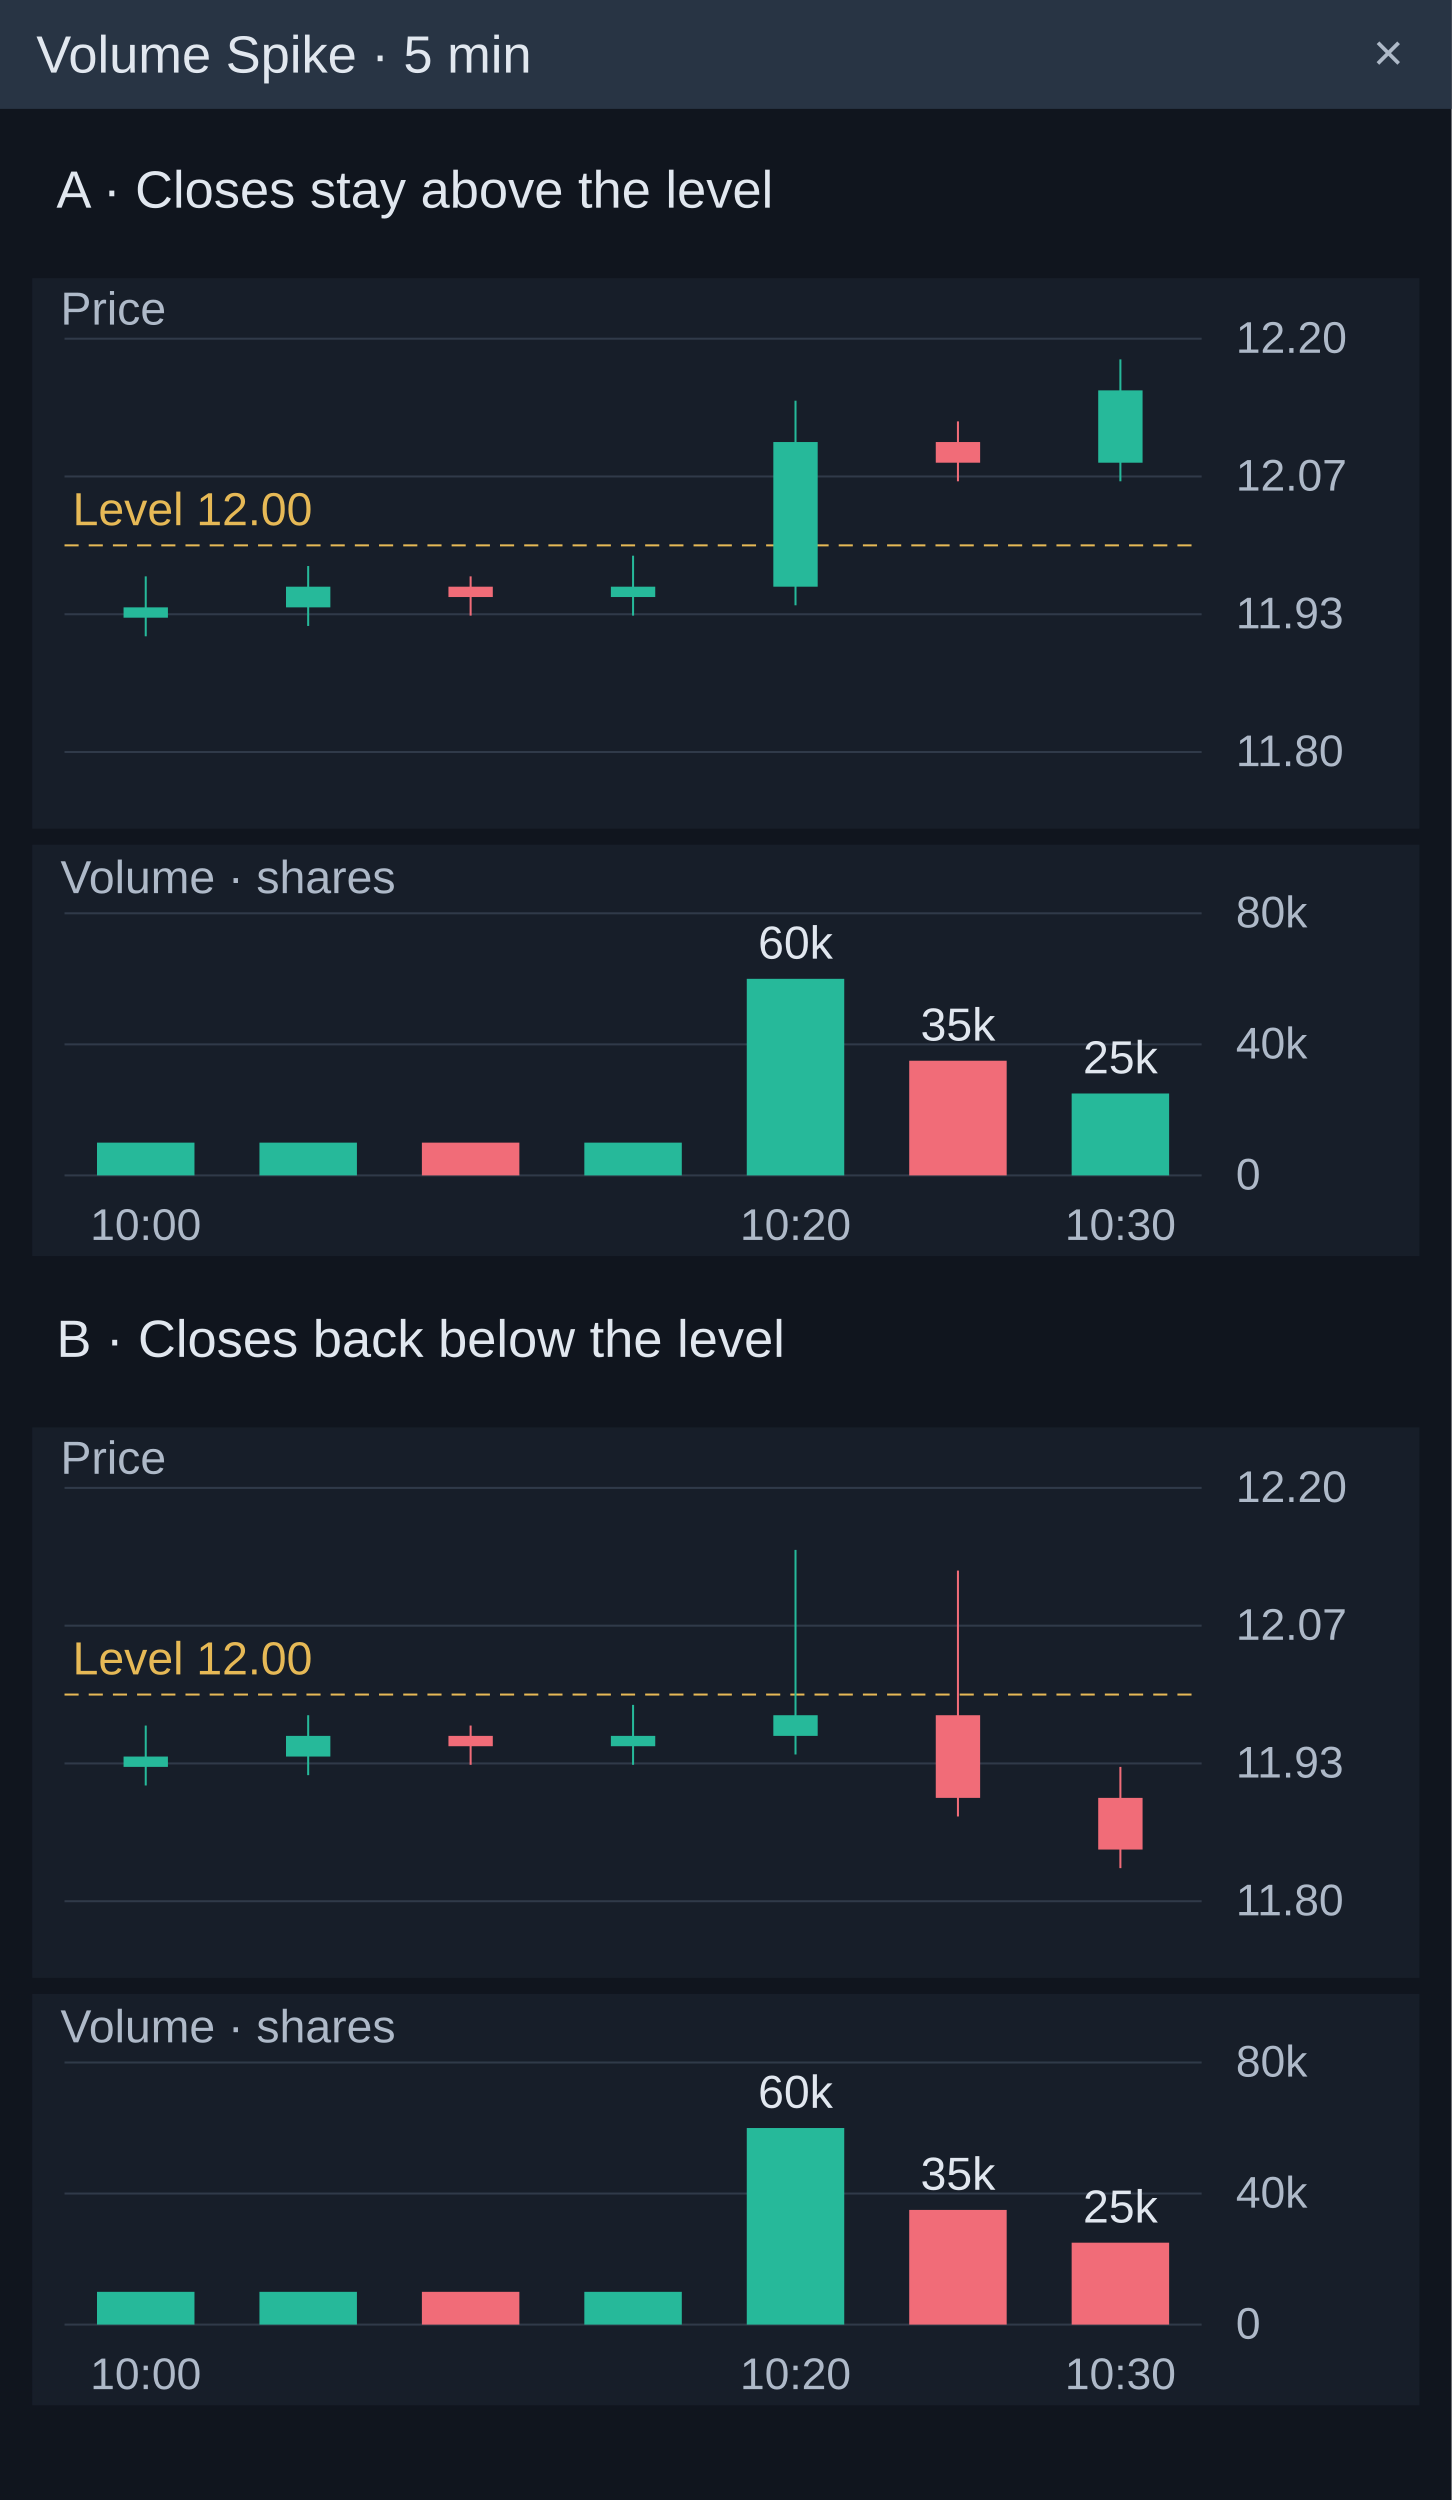
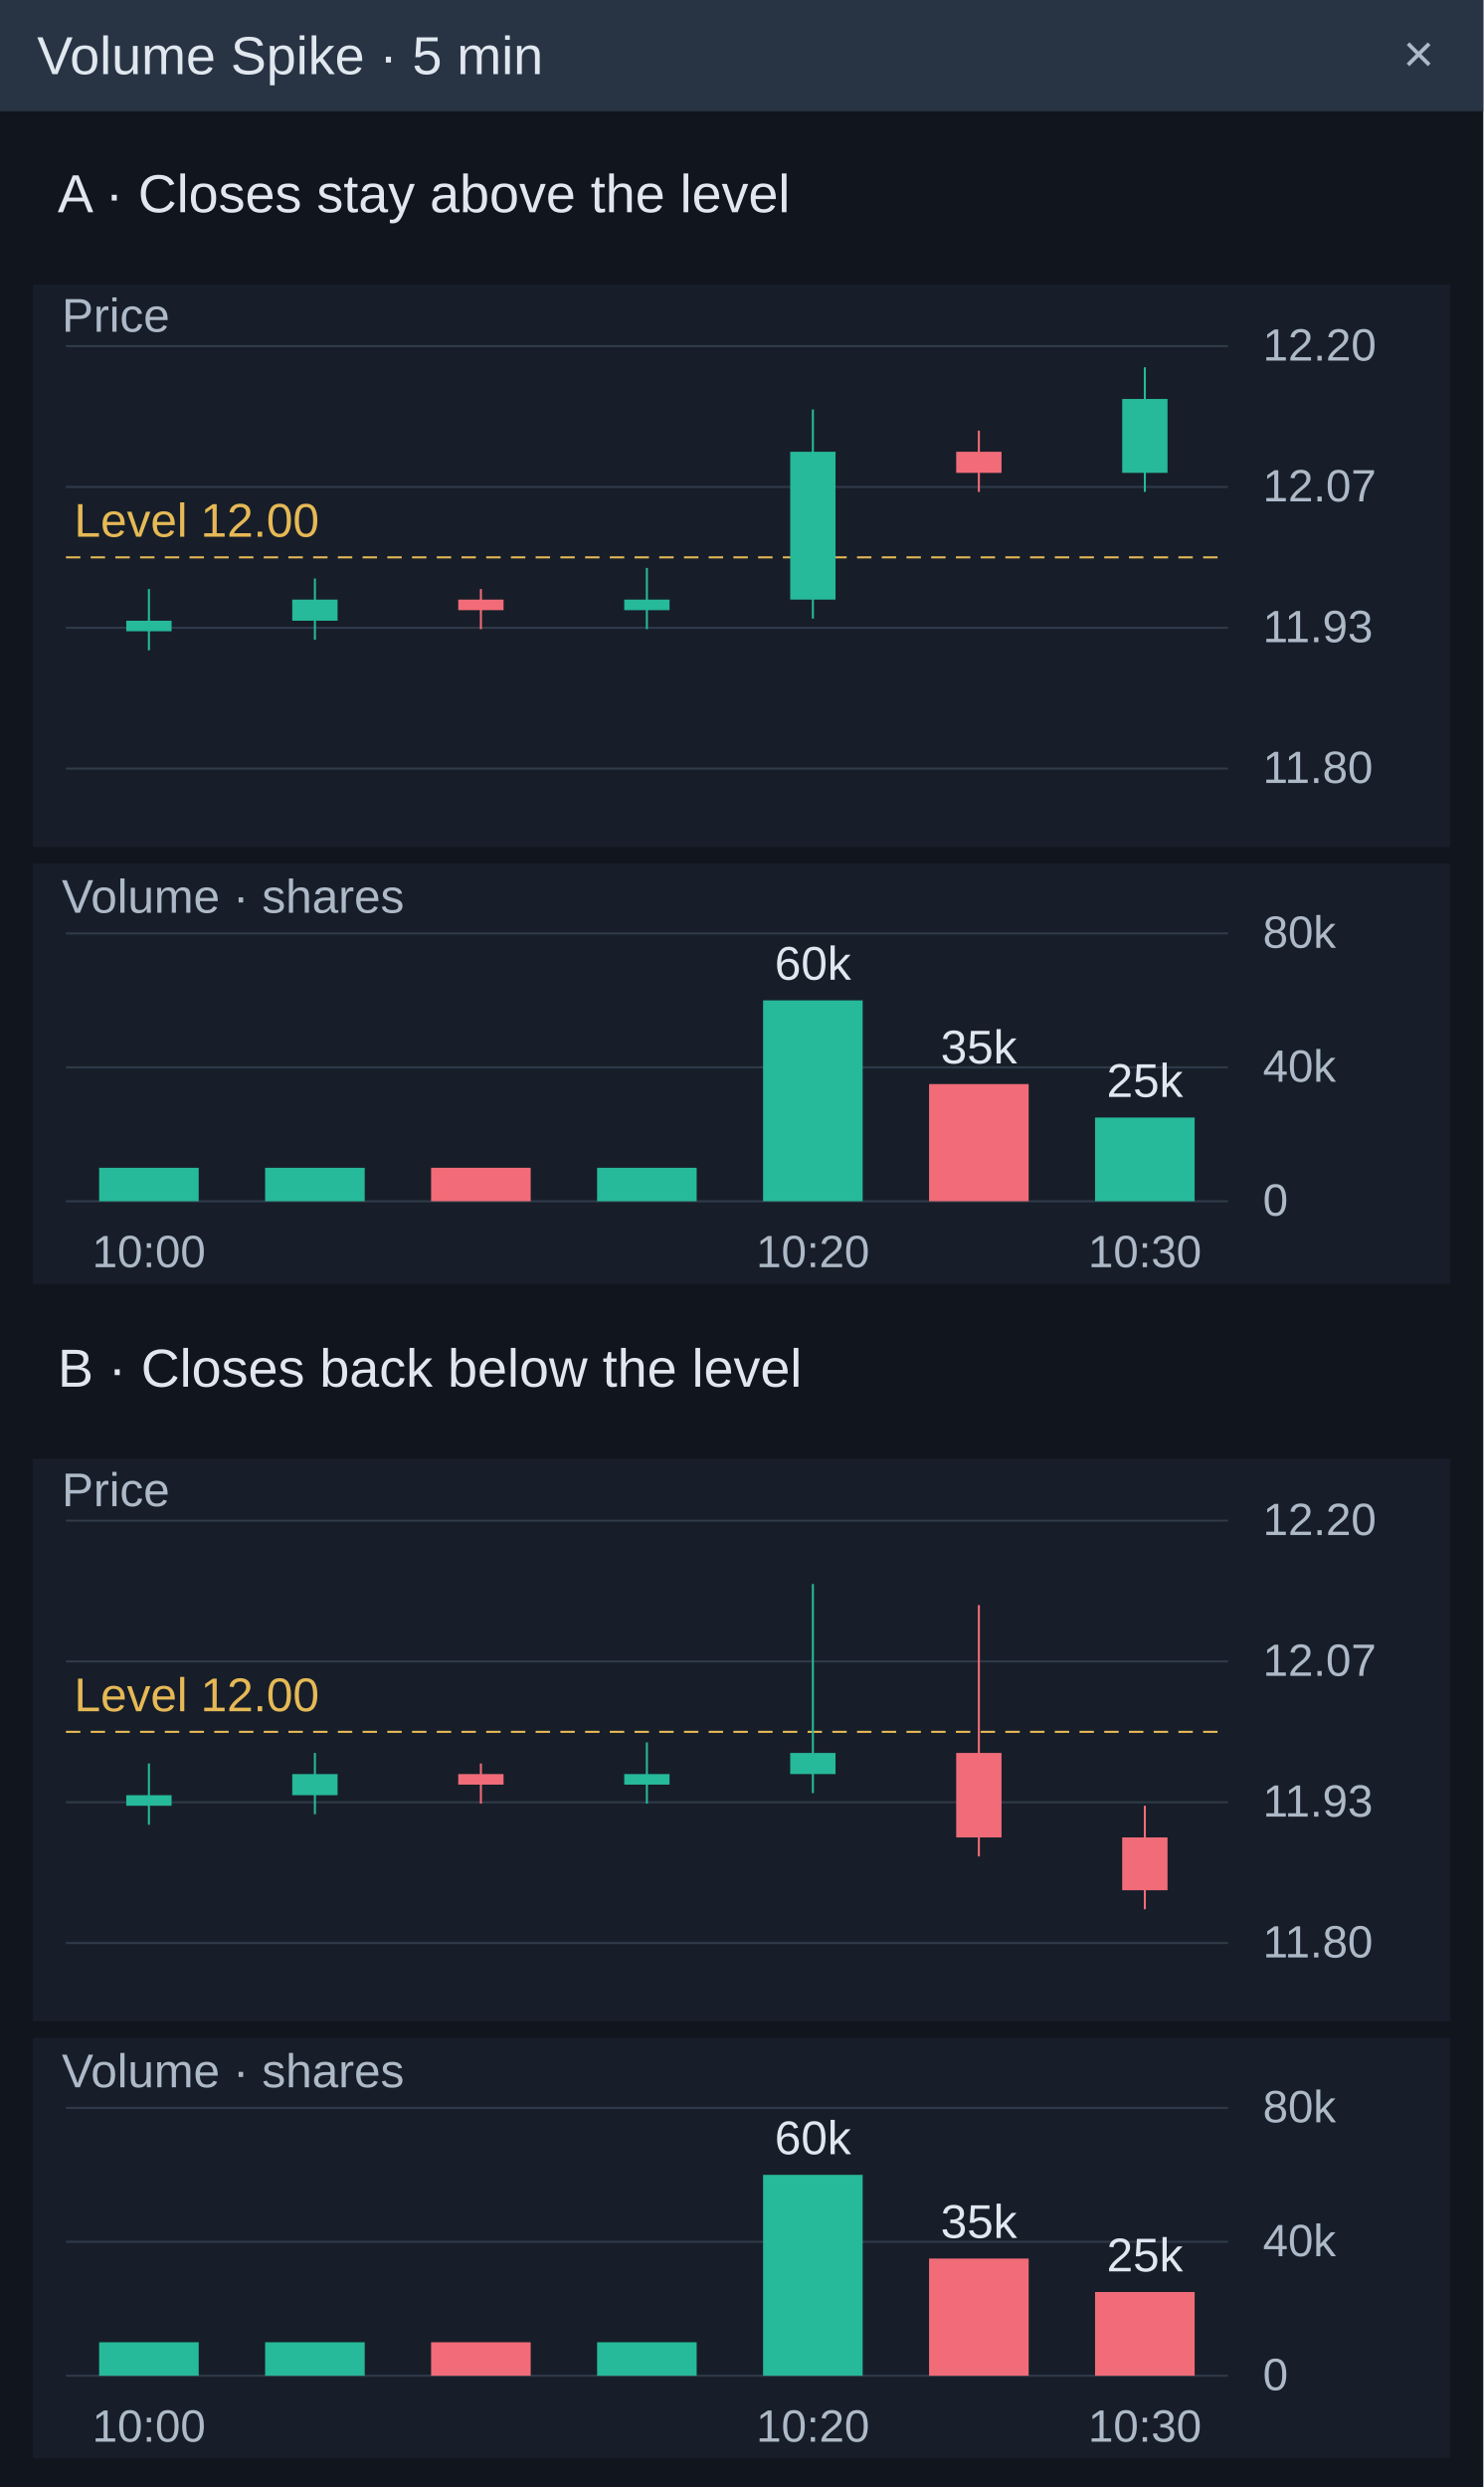
- <svg xmlns="http://www.w3.org/2000/svg" width="720" height="1240" viewBox="0 0 720 1240" role="img" aria-labelledby="title">
+ <svg xmlns="http://www.w3.org/2000/svg" width="720" height="1207" viewBox="0 0 720 1207" role="img" aria-labelledby="title">
  <style>text{font-family:Arial,Helvetica,sans-serif} .num{font-family:Consolas,monospace}</style>
-   <rect x="0" y="0" width="720" height="1240" fill="#10151e" />
-   <rect x="0" y="0" width="720" height="54" fill="#283444" />
-   <text x="18" y="36" font-size="26" fill="#e1e7ef" text-anchor="start">Volume Spike · 5 min</text>
-   <text x="681" y="35" font-size="26" fill="#aeb9c8" text-anchor="start">×</text>
-   <text x="28" y="103" font-size="26" fill="#e1e7ef" text-anchor="start">A · Closes stay above the level</text>
-   <rect x="16" y="138" width="688" height="273" fill="#171e29" />
-   <text x="30" y="161" font-size="23" fill="#aeb9c8" text-anchor="start">Price</text>
-   <line x1="32" y1="373" x2="596" y2="373" stroke="#303a49" />
-   <text x="613" y="380" font-size="22" fill="#aeb9c8" text-anchor="start">11.80</text>
+   <rect x="0" y="0.0" width="720" height="1207.0" fill="#10151e" />
+   <rect x="0" y="0.0" width="720" height="54.0" fill="#283444" />
+   <text x="18" y="36.0" font-size="26" fill="#e1e7ef" text-anchor="start">Volume Spike · 5 min</text>
+   <text x="681" y="35.0" font-size="26" fill="#aeb9c8" text-anchor="start">×</text>
+   <text x="28" y="103.0" font-size="26" fill="#e1e7ef" text-anchor="start">A · Closes stay above the level</text>
+   <rect x="16" y="138.0" width="688" height="273.0" fill="#171e29" />
+   <text x="30" y="161.0" font-size="23" fill="#aeb9c8" text-anchor="start">Price</text>
+   <line x1="32" y1="373.0" x2="596" y2="373.0" stroke="#303a49" />
+   <text x="613" y="380.0" font-size="22" fill="#aeb9c8" text-anchor="start">11.80</text>
  <line x1="32" y1="304.667" x2="596" y2="304.667" stroke="#303a49" />
  <text x="613" y="311.667" font-size="22" fill="#aeb9c8" text-anchor="start">11.93</text>
  <line x1="32" y1="236.333" x2="596" y2="236.333" stroke="#303a49" />
  <text x="613" y="243.333" font-size="22" fill="#aeb9c8" text-anchor="start">12.07</text>
-   <line x1="32" y1="168" x2="596" y2="168" stroke="#303a49" />
-   <text x="613" y="175" font-size="22" fill="#aeb9c8" text-anchor="start">12.20</text>
+   <line x1="32" y1="168.0" x2="596" y2="168.0" stroke="#303a49" />
+   <text x="613" y="175.0" font-size="22" fill="#aeb9c8" text-anchor="start">12.20</text>
  <line x1="32" y1="270.5" x2="596" y2="270.5" stroke="#e6b956" stroke-dasharray="7 5" />
  <text x="36" y="260.5" font-size="23" fill="#e6b956" text-anchor="start">Level 12.00</text>
  <line x1="72.286" y1="285.875" x2="72.286" y2="315.6" stroke="#26b99a" />
  <rect x="61.286" y="301.25" width="22" height="5.125" fill="#26b99a" />
  <line x1="152.857" y1="280.75" x2="152.857" y2="310.475" stroke="#26b99a" />
  <rect x="141.857" y="291" width="22" height="10.25" fill="#26b99a" />
  <line x1="233.429" y1="285.875" x2="233.429" y2="305.35" stroke="#f16c78" />
  <rect x="222.429" y="291" width="22" height="5.125" fill="#f16c78" />
  <line x1="314" y1="275.625" x2="314" y2="305.35" stroke="#26b99a" />
  <rect x="303" y="291" width="22" height="5.125" fill="#26b99a" />
  <line x1="394.571" y1="198.75" x2="394.571" y2="300.225" stroke="#26b99a" />
  <rect x="383.571" y="219.25" width="22" height="71.75" fill="#26b99a" />
  <line x1="475.143" y1="209" x2="475.143" y2="238.725" stroke="#f16c78" />
  <rect x="464.143" y="219.25" width="22" height="10.25" fill="#f16c78" />
  <line x1="555.714" y1="178.25" x2="555.714" y2="238.725" stroke="#26b99a" />
  <rect x="544.714" y="193.625" width="22" height="35.875" fill="#26b99a" />
-   <rect x="16" y="419" width="688" height="204" fill="#171e29" />
-   <text x="30" y="443" font-size="23" fill="#aeb9c8" text-anchor="start">Volume · shares</text>
-   <line x1="32" y1="583" x2="596" y2="583" stroke="#303a49" />
-   <text x="613" y="590" font-size="22" fill="#aeb9c8" text-anchor="start">0</text>
-   <line x1="32" y1="518" x2="596" y2="518" stroke="#303a49" />
-   <text x="613" y="525" font-size="22" fill="#aeb9c8" text-anchor="start">40k</text>
-   <line x1="32" y1="453" x2="596" y2="453" stroke="#303a49" />
-   <text x="613" y="460" font-size="22" fill="#aeb9c8" text-anchor="start">80k</text>
+   <rect x="16" y="419.0" width="688" height="204.0" fill="#171e29" />
+   <text x="30" y="443.0" font-size="23" fill="#aeb9c8" text-anchor="start">Volume · shares</text>
+   <line x1="32" y1="583.0" x2="596" y2="583.0" stroke="#303a49" />
+   <text x="613" y="590.0" font-size="22" fill="#aeb9c8" text-anchor="start">0</text>
+   <line x1="32" y1="518.0" x2="596" y2="518.0" stroke="#303a49" />
+   <text x="613" y="525.0" font-size="22" fill="#aeb9c8" text-anchor="start">40k</text>
+   <line x1="32" y1="453.0" x2="596" y2="453.0" stroke="#303a49" />
+   <text x="613" y="460.0" font-size="22" fill="#aeb9c8" text-anchor="start">80k</text>
  <rect x="48.114" y="566.75" width="48.343" height="16.25" fill="#26b99a" />
  <rect x="128.686" y="566.75" width="48.343" height="16.25" fill="#26b99a" />
  <rect x="209.257" y="566.75" width="48.343" height="16.25" fill="#f16c78" />
  <rect x="289.829" y="566.75" width="48.343" height="16.25" fill="#26b99a" />
  <rect x="370.4" y="485.5" width="48.343" height="97.5" fill="#26b99a" />
  <rect x="450.971" y="526.125" width="48.343" height="56.875" fill="#f16c78" />
  <rect x="531.543" y="542.375" width="48.343" height="40.625" fill="#26b99a" />
  <text x="394.571" y="475.5" font-size="23" fill="#e1e7ef" text-anchor="middle">60k</text>
  <text x="475.143" y="516.125" font-size="23" fill="#e1e7ef" text-anchor="middle">35k</text>
  <text x="555.714" y="532.375" font-size="23" fill="#e1e7ef" text-anchor="middle">25k</text>
-   <text x="72.286" y="615" font-size="22" fill="#aeb9c8" text-anchor="middle">10:00</text>
-   <text x="394.571" y="615" font-size="22" fill="#aeb9c8" text-anchor="middle">10:20</text>
-   <text x="555.714" y="615" font-size="22" fill="#aeb9c8" text-anchor="middle">10:30</text>
-   <text x="28" y="673" font-size="26" fill="#e1e7ef" text-anchor="start">B · Closes back below the level</text>
-   <rect x="16" y="708" width="688" height="273" fill="#171e29" />
-   <text x="30" y="731" font-size="23" fill="#aeb9c8" text-anchor="start">Price</text>
-   <line x1="32" y1="943" x2="596" y2="943" stroke="#303a49" />
-   <text x="613" y="950" font-size="22" fill="#aeb9c8" text-anchor="start">11.80</text>
+   <text x="72.286" y="615.0" font-size="22" fill="#aeb9c8" text-anchor="middle">10:00</text>
+   <text x="394.571" y="615.0" font-size="22" fill="#aeb9c8" text-anchor="middle">10:20</text>
+   <text x="555.714" y="615.0" font-size="22" fill="#aeb9c8" text-anchor="middle">10:30</text>
+   <text x="28" y="673.0" font-size="26" fill="#e1e7ef" text-anchor="start">B · Closes back below the level</text>
+   <rect x="16" y="708.0" width="688" height="273.0" fill="#171e29" />
+   <text x="30" y="731.0" font-size="23" fill="#aeb9c8" text-anchor="start">Price</text>
+   <line x1="32" y1="943.0" x2="596" y2="943.0" stroke="#303a49" />
+   <text x="613" y="950.0" font-size="22" fill="#aeb9c8" text-anchor="start">11.80</text>
  <line x1="32" y1="874.667" x2="596" y2="874.667" stroke="#303a49" />
  <text x="613" y="881.667" font-size="22" fill="#aeb9c8" text-anchor="start">11.93</text>
  <line x1="32" y1="806.333" x2="596" y2="806.333" stroke="#303a49" />
  <text x="613" y="813.333" font-size="22" fill="#aeb9c8" text-anchor="start">12.07</text>
-   <line x1="32" y1="738" x2="596" y2="738" stroke="#303a49" />
-   <text x="613" y="745" font-size="22" fill="#aeb9c8" text-anchor="start">12.20</text>
+   <line x1="32" y1="738.0" x2="596" y2="738.0" stroke="#303a49" />
+   <text x="613" y="745.0" font-size="22" fill="#aeb9c8" text-anchor="start">12.20</text>
  <line x1="32" y1="840.5" x2="596" y2="840.5" stroke="#e6b956" stroke-dasharray="7 5" />
  <text x="36" y="830.5" font-size="23" fill="#e6b956" text-anchor="start">Level 12.00</text>
  <line x1="72.286" y1="855.875" x2="72.286" y2="885.6" stroke="#26b99a" />
  <rect x="61.286" y="871.25" width="22" height="5.125" fill="#26b99a" />
  <line x1="152.857" y1="850.75" x2="152.857" y2="880.475" stroke="#26b99a" />
  <rect x="141.857" y="861" width="22" height="10.25" fill="#26b99a" />
  <line x1="233.429" y1="855.875" x2="233.429" y2="875.35" stroke="#f16c78" />
  <rect x="222.429" y="861" width="22" height="5.125" fill="#f16c78" />
  <line x1="314" y1="845.625" x2="314" y2="875.35" stroke="#26b99a" />
  <rect x="303" y="861" width="22" height="5.125" fill="#26b99a" />
  <line x1="394.571" y1="768.75" x2="394.571" y2="870.225" stroke="#26b99a" />
  <rect x="383.571" y="850.75" width="22" height="10.25" fill="#26b99a" />
  <line x1="475.143" y1="779" x2="475.143" y2="900.975" stroke="#f16c78" />
  <rect x="464.143" y="850.75" width="22" height="41" fill="#f16c78" />
  <line x1="555.714" y1="876.375" x2="555.714" y2="926.6" stroke="#f16c78" />
  <rect x="544.714" y="891.75" width="22" height="25.625" fill="#f16c78" />
-   <rect x="16" y="989" width="688" height="204" fill="#171e29" />
-   <text x="30" y="1013" font-size="23" fill="#aeb9c8" text-anchor="start">Volume · shares</text>
-   <line x1="32" y1="1153" x2="596" y2="1153" stroke="#303a49" />
-   <text x="613" y="1160" font-size="22" fill="#aeb9c8" text-anchor="start">0</text>
-   <line x1="32" y1="1088" x2="596" y2="1088" stroke="#303a49" />
-   <text x="613" y="1095" font-size="22" fill="#aeb9c8" text-anchor="start">40k</text>
-   <line x1="32" y1="1023" x2="596" y2="1023" stroke="#303a49" />
-   <text x="613" y="1030" font-size="22" fill="#aeb9c8" text-anchor="start">80k</text>
+   <rect x="16" y="989.0" width="688" height="204.0" fill="#171e29" />
+   <text x="30" y="1013.0" font-size="23" fill="#aeb9c8" text-anchor="start">Volume · shares</text>
+   <line x1="32" y1="1153.0" x2="596" y2="1153.0" stroke="#303a49" />
+   <text x="613" y="1160.0" font-size="22" fill="#aeb9c8" text-anchor="start">0</text>
+   <line x1="32" y1="1088.0" x2="596" y2="1088.0" stroke="#303a49" />
+   <text x="613" y="1095.0" font-size="22" fill="#aeb9c8" text-anchor="start">40k</text>
+   <line x1="32" y1="1023.0" x2="596" y2="1023.0" stroke="#303a49" />
+   <text x="613" y="1030.0" font-size="22" fill="#aeb9c8" text-anchor="start">80k</text>
  <rect x="48.114" y="1136.75" width="48.343" height="16.25" fill="#26b99a" />
  <rect x="128.686" y="1136.75" width="48.343" height="16.25" fill="#26b99a" />
  <rect x="209.257" y="1136.75" width="48.343" height="16.25" fill="#f16c78" />
  <rect x="289.829" y="1136.75" width="48.343" height="16.25" fill="#26b99a" />
  <rect x="370.4" y="1055.5" width="48.343" height="97.5" fill="#26b99a" />
  <rect x="450.971" y="1096.125" width="48.343" height="56.875" fill="#f16c78" />
  <rect x="531.543" y="1112.375" width="48.343" height="40.625" fill="#f16c78" />
  <text x="394.571" y="1045.5" font-size="23" fill="#e1e7ef" text-anchor="middle">60k</text>
  <text x="475.143" y="1086.125" font-size="23" fill="#e1e7ef" text-anchor="middle">35k</text>
  <text x="555.714" y="1102.375" font-size="23" fill="#e1e7ef" text-anchor="middle">25k</text>
-   <text x="72.286" y="1185" font-size="22" fill="#aeb9c8" text-anchor="middle">10:00</text>
-   <text x="394.571" y="1185" font-size="22" fill="#aeb9c8" text-anchor="middle">10:20</text>
-   <text x="555.714" y="1185" font-size="22" fill="#aeb9c8" text-anchor="middle">10:30</text>
+   <text x="72.286" y="1185.0" font-size="22" fill="#aeb9c8" text-anchor="middle">10:00</text>
+   <text x="394.571" y="1185.0" font-size="22" fill="#aeb9c8" text-anchor="middle">10:20</text>
+   <text x="555.714" y="1185.0" font-size="22" fill="#aeb9c8" text-anchor="middle">10:30</text>
</svg>
